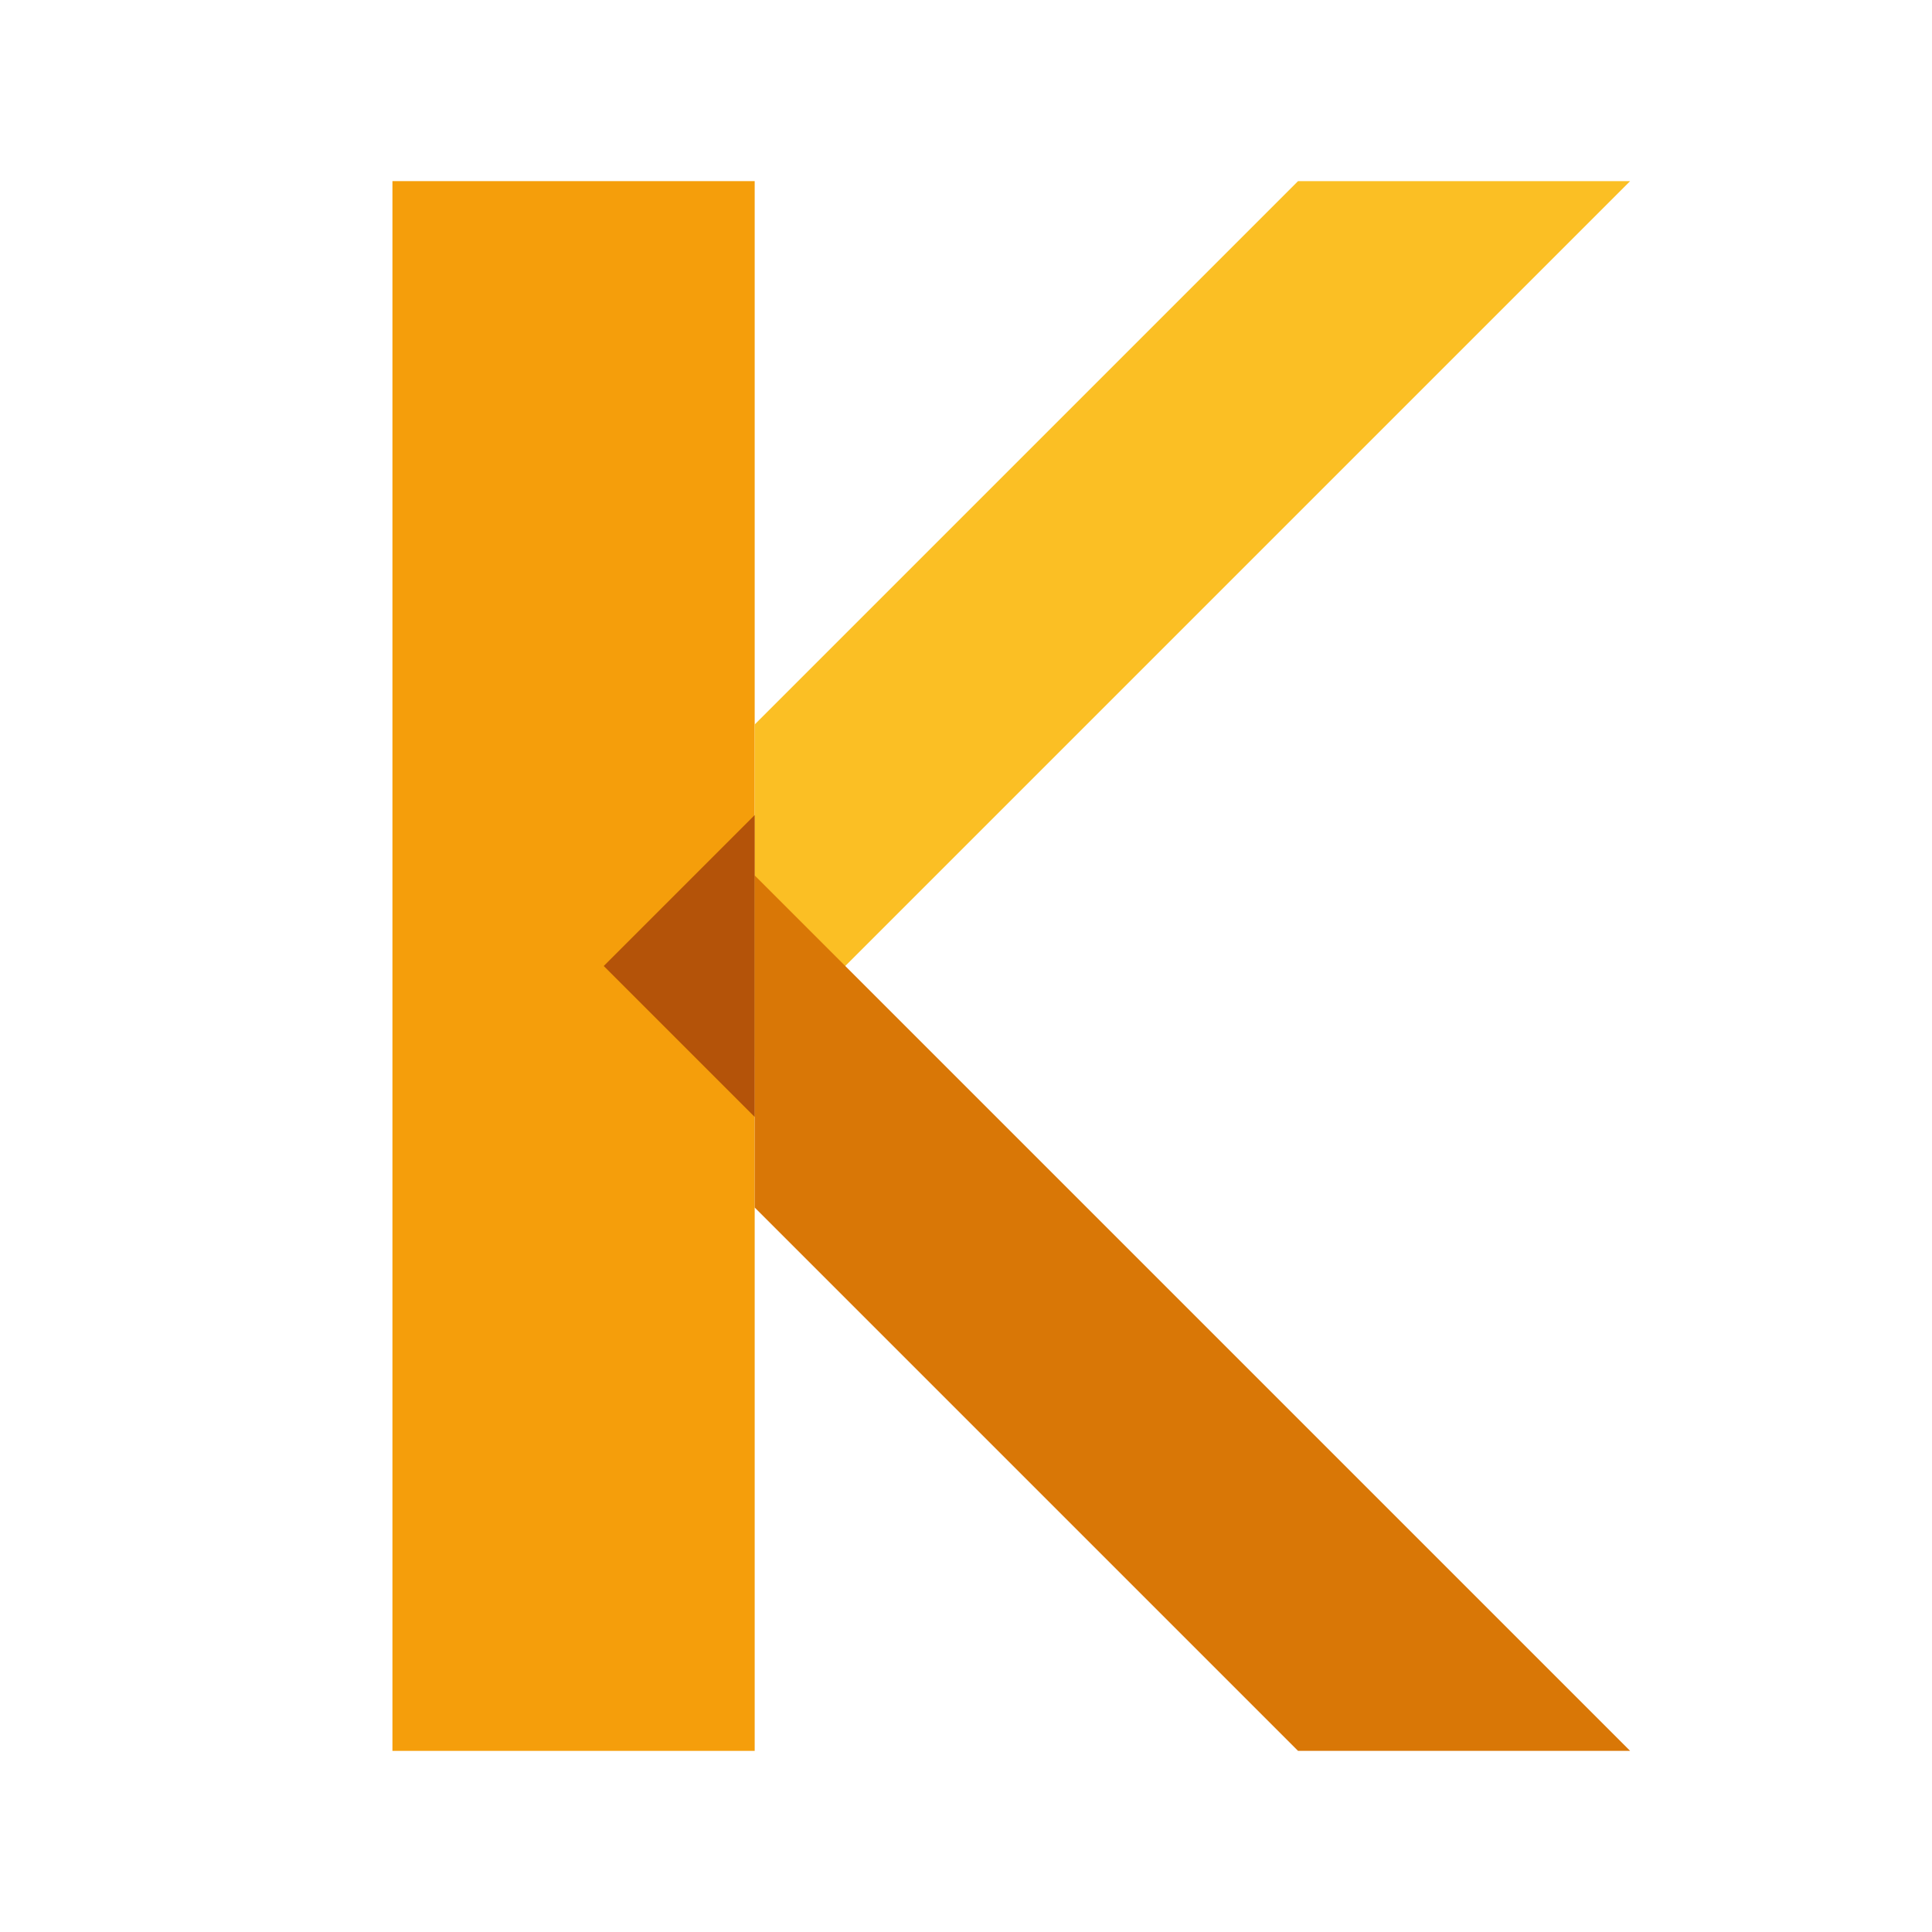
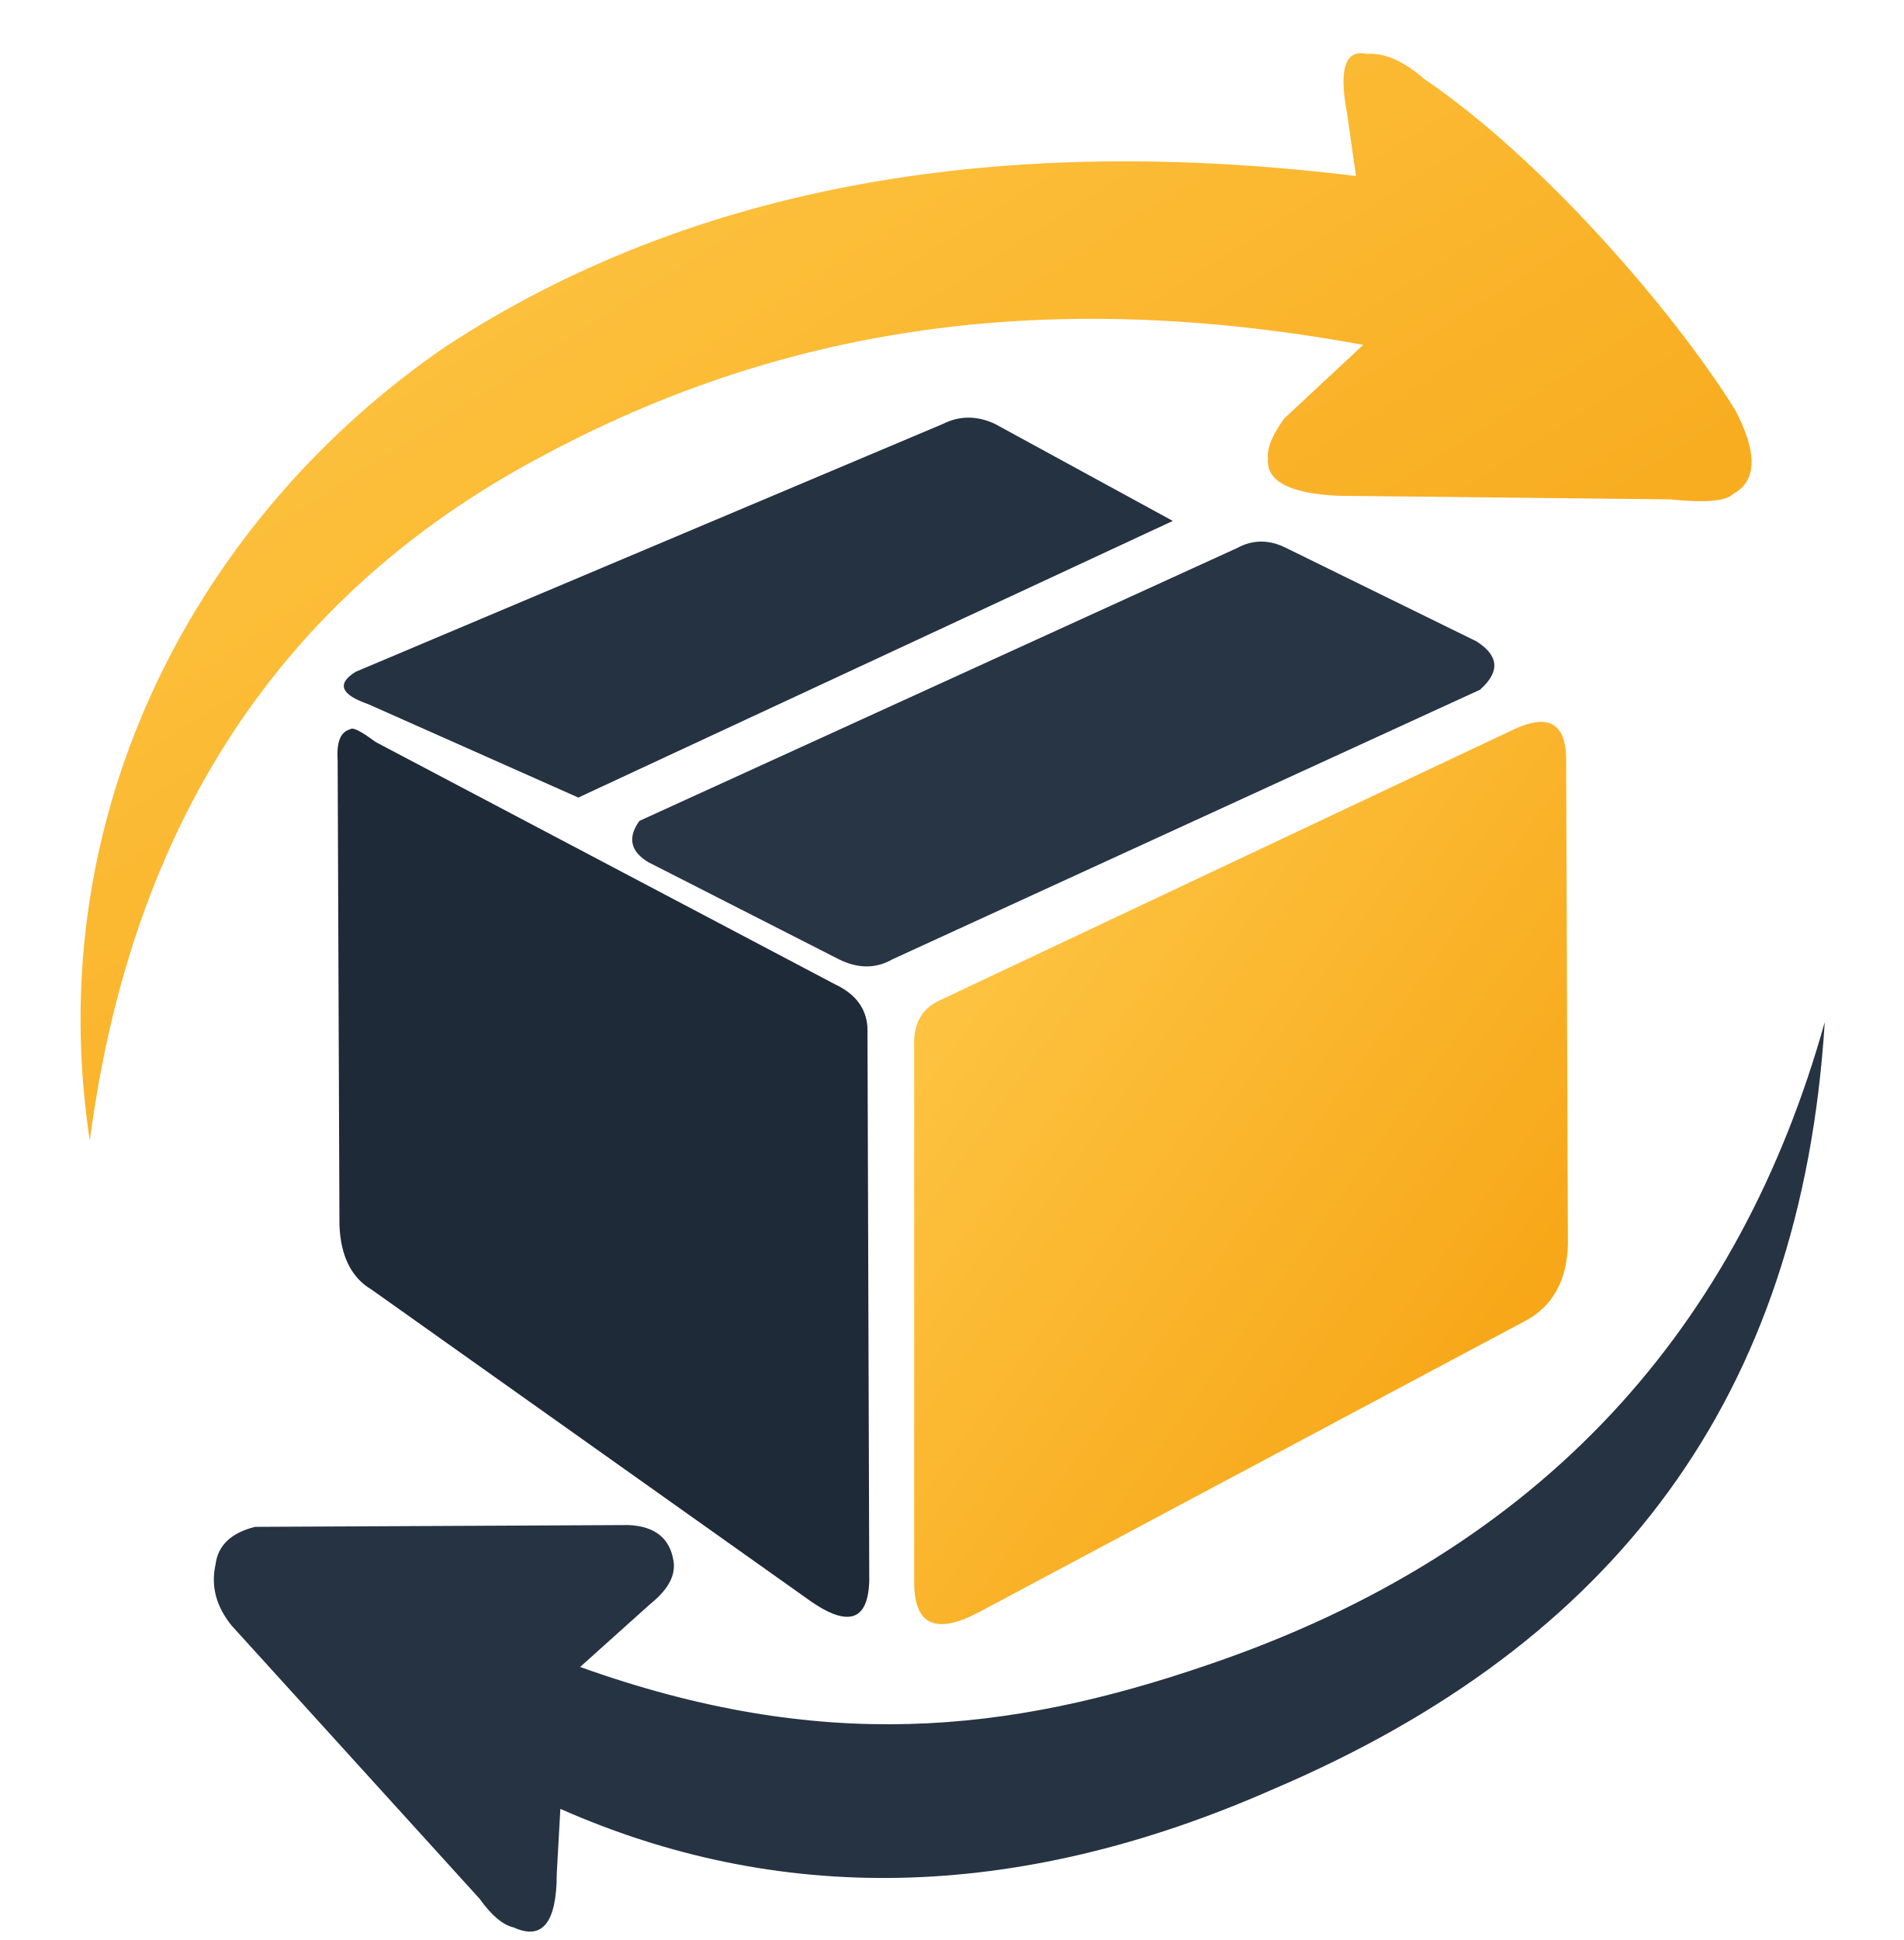
- <svg xmlns="http://www.w3.org/2000/svg" viewBox="0 0 64 64" width="64" height="64" role="img" aria-label="Kyrivo">
-   <polygon points="13,6 25,6 25,58 13,58" fill="#F59E0B" />
-   <polygon points="25,24 43,6 54,6 25,35" fill="#FBBF24" />
-   <polygon points="25,29 54,58 43,58 25,40" fill="#D97706" />
-   <polygon points="25,27 25,37 20,32" fill="#B45309" />
+ <svg xmlns="http://www.w3.org/2000/svg" viewBox="95 65 1060 1080" role="img" aria-label="Kyrivo — carte et flux">
+   <defs>
+     <linearGradient id="gold" x1="0" y1="0" x2="1" y2="1">
+       <stop offset="0" stop-color="#ffcb4c" />
+       <stop offset="1" stop-color="#f59e0b" />
+     </linearGradient>
+   </defs>
+   <path fill="url(#gold)" d="M145 700 C117 516 206 352 343 258 C482 167 654 139 850 163 L845 128 Q838 91 856 95 Q871 94 888 109 C953 153 1026 237 1061 293 Q1080 329 1060 340 Q1054 346 1025 343 L840 341 Q799 339 801 320 Q800 312 810 298 L854 257 C664 222 518 253 393 321 C271 387 171 501 145 700 Z" />
+   <path fill="#253241" d="M620 301 Q634 294 649 301 L748 355 L417 509 L300 457 Q277 449 293 439 Z" />
+   <path fill="#273545" d="M784 370 Q797 363 811 370 L917 422 Q936 434 919 449 L592 599 Q578 607 562 599 L456 545 Q441 536 451 522 Z" />
+   <path fill="#1e2a38" d="M290 471 Q282 473 283 488 L284 747 Q285 773 302 783 L543 954 Q578 980 579 945 L578 637 Q577 621 560 613 L304 478 Q292 469 290 471 Z" />
+   <path fill="url(#gold)" d="M618 622 L938 471 Q966 458 967 486 L968 758 Q967 789 943 801 L641 962 Q604 982 604 946 L604 648 Q603 629 618 622 Z" />
+   <path fill="#263342" d="M1111 634 C1098 843 994 980 804 1061 C659 1125 527 1125 407 1072 L405 1108 Q405 1149 381 1138 Q372 1136 362 1122 L224 970 Q211 954 215 936 Q217 920 237 915 L445 914 Q467 915 470 934 Q472 946 457 958 L418 993 C552 1041 656 1030 767 992 C956 928 1064 802 1111 634 Z" />
</svg>
